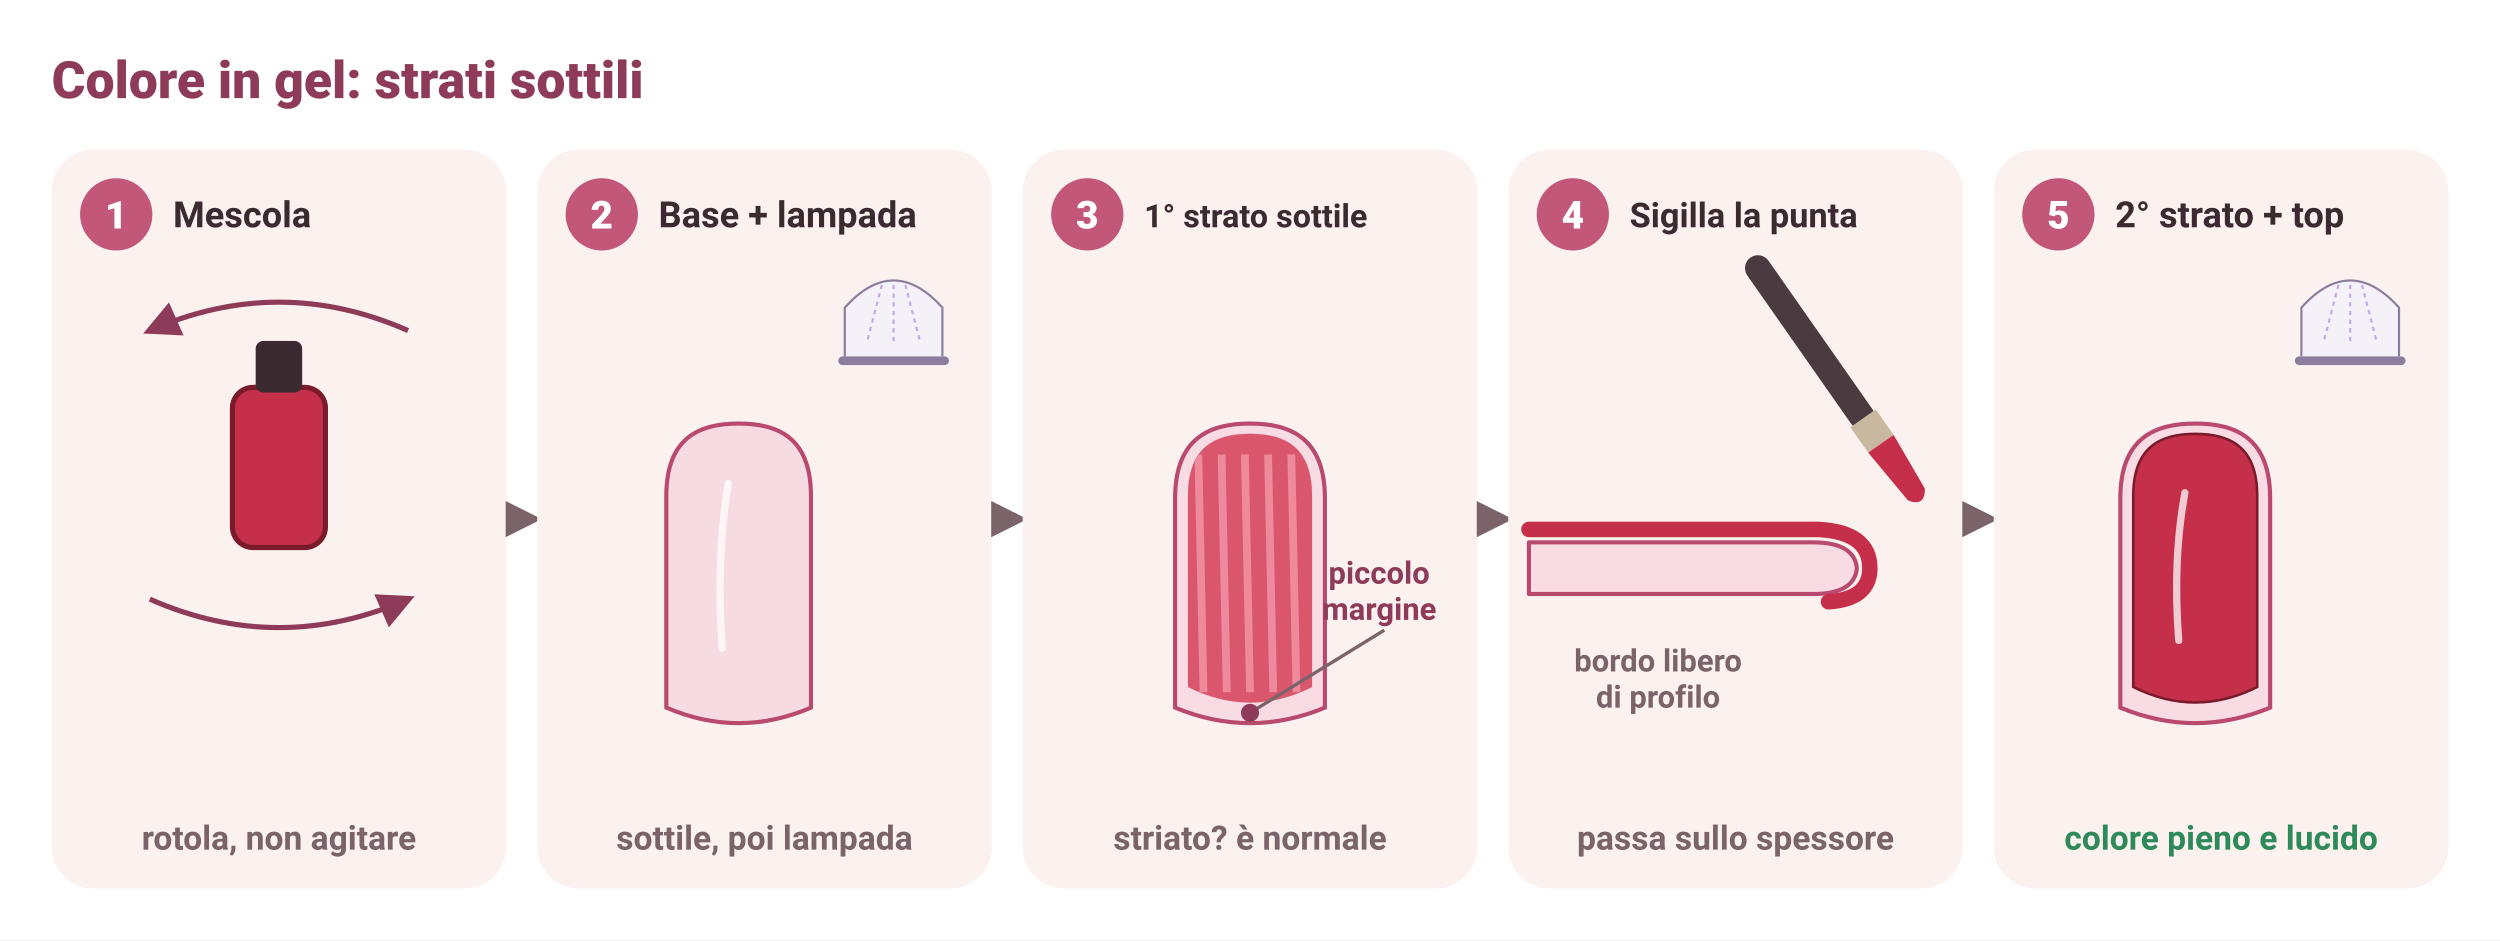
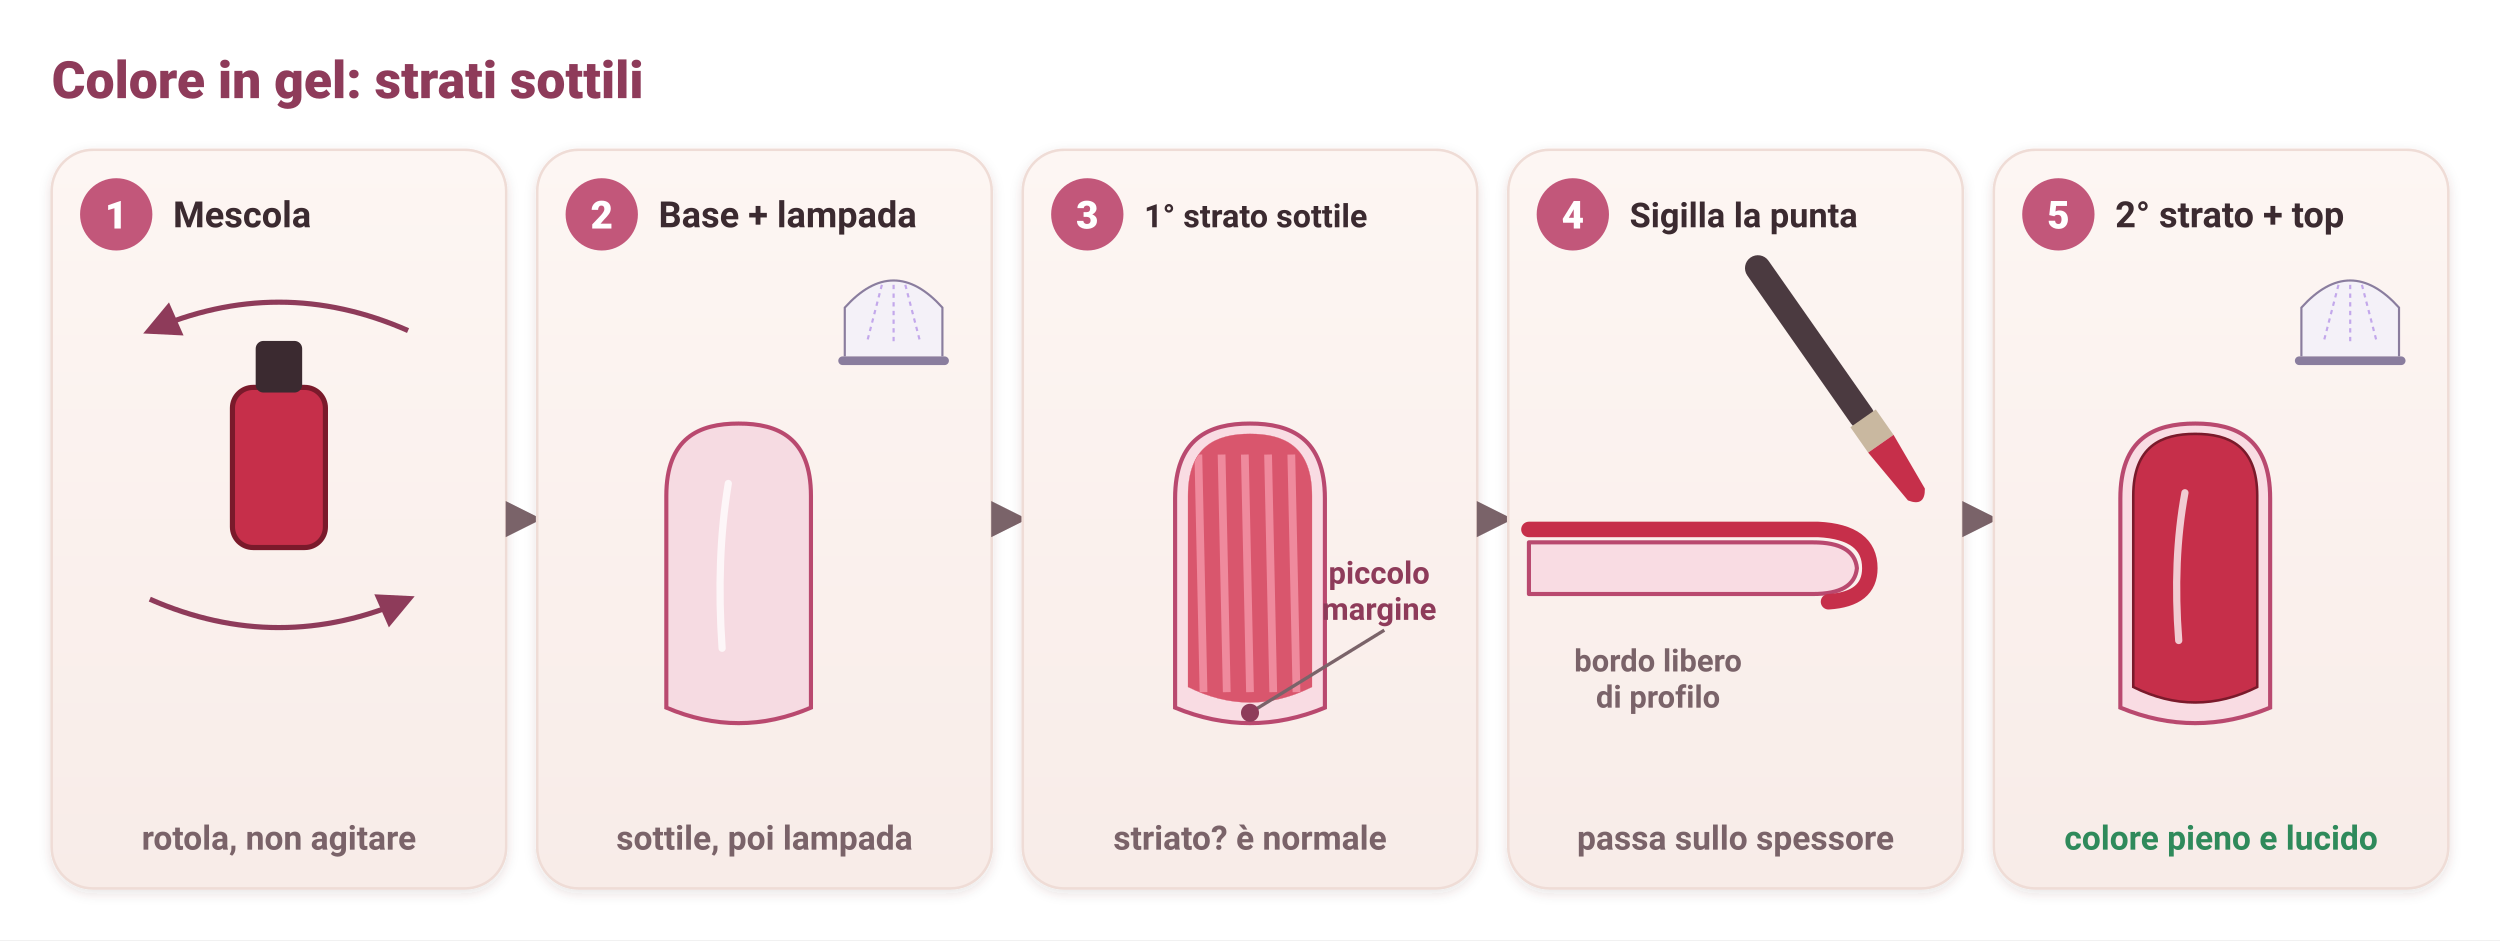
<svg xmlns="http://www.w3.org/2000/svg" viewBox="0 0 968 364" width="968" height="364" font-family="system-ui, -apple-system, 'Segoe UI', Roboto, Arial, sans-serif" role="img">
  <rect width="100%" height="100%" fill="#ffffff" />
+   <defs>
+     <linearGradient id="nxPanel" x1="0" y1="0" x2="0" y2="1">
+       <stop offset="0" stop-color="#fdf6f3" />
+       <stop offset="1" stop-color="#f8ece8" />
+     </linearGradient>
+     <filter id="nxSh" x="-5%" y="-5%" width="110%" height="115%">
+       <feDropShadow dx="0" dy="1.5" stdDeviation="2.2" flood-color="#5a2a3a" flood-opacity=".13" />
+     </filter>
+   </defs>
  <defs>
    <marker id="ar" viewBox="0 0 10 10" refX="8" refY="5" markerWidth="7" markerHeight="7" orient="auto-start-reverse">
      <path d="M0,0 L10,5 L0,10 z" fill="#8e3b5a" />
    </marker>
    <marker id="arw" viewBox="0 0 10 10" refX="8" refY="5" markerWidth="7" markerHeight="7" orient="auto-start-reverse">
      <path d="M0,0 L10,5 L0,10 z" fill="#7a6369" />
    </marker>
  </defs>
  <text x="20.0" y="38.0" font-size="20" text-anchor="start" font-weight="800" fill="#8e3b5a">Colore in gel: strati sottili</text>
  <defs>
    <clipPath id="dk82">
      <rect x="20" y="58" width="176" height="286" rx="16" />
    </clipPath>
  </defs>
-   <rect x="20" y="58" width="176" height="286" rx="16" fill="#fbf1ee" />
+   <rect x="20" y="58" width="176" height="286" rx="16" fill="url(#nxPanel)" stroke="#efdcd6" stroke-width="1" filter="url(#nxSh)" />
  <g clip-path="url(#dk82)">
    <rect x="90.0" y="150.0" width="36.0" height="62.0" rx="8" fill="#c62f4a" stroke="#7a1a2b" stroke-width="2" />
    <rect x="99.0" y="132.0" width="18.0" height="20.0" rx="3" fill="#3b2a30" stroke="none" stroke-width="0" />
    <path d="M58.0,232.0 Q108.0,254.0 158.0,232.0" fill="none" stroke="#8e3b5a" stroke-width="2" marker-end="url(#ar)" />
    <path d="M158.0,128.0 Q108.0,106.0 58.0,128.0" fill="none" stroke="#8e3b5a" stroke-width="2" marker-end="url(#ar)" />
  </g>
  <circle cx="45" cy="83" r="14" fill="#c2577a" />
  <text x="45.0" y="88.5" font-size="15" text-anchor="middle" font-weight="800" fill="#fff">1</text>
  <text x="67.0" y="88.0" font-size="14.0" text-anchor="start" font-weight="700" fill="#3b2a30">Mescola</text>
  <text x="108.0" y="329.0" font-size="13.0" text-anchor="middle" font-weight="700" fill="#7a6369">rotola, non agitare</text>
  <line x1="197.0" y1="201.0" x2="207.0" y2="201.0" stroke="#7a6369" stroke-width="2" marker-end="url(#arw)" />
  <defs>
    <clipPath id="dk84">
      <rect x="208" y="58" width="176" height="286" rx="16" />
    </clipPath>
  </defs>
-   <rect x="208" y="58" width="176" height="286" rx="16" fill="#fbf1ee" />
+   <rect x="208" y="58" width="176" height="286" rx="16" fill="url(#nxPanel)" stroke="#efdcd6" stroke-width="1" filter="url(#nxSh)" />
  <g clip-path="url(#dk84)">
    <defs>
      <clipPath id="ns83">
        <path d="M258.0,274.0 L258.0,192.0 C258.0,169.6 270.6,164.0 286.0,164.0 C301.4,164.0 314.0,169.6 314.0,192.0 L314.0,274.0 Q286.0,286.0 258.0,274.0 Z" />
      </clipPath>
    </defs>
    <path d="M258.0,274.0 L258.0,192.0 C258.0,169.6 270.6,164.0 286.0,164.0 C301.4,164.0 314.0,169.6 314.0,192.0 L314.0,274.0 Q286.0,286.0 258.0,274.0 Z" fill="#f6dbe2" />
    <path d="M258.0,274.0 L258.0,192.0 C258.0,169.6 270.6,164.0 286.0,164.0 C301.4,164.0 314.0,169.6 314.0,192.0 L314.0,274.0 Q286.0,286.0 258.0,274.0 Z" fill="none" stroke="#b9496f" stroke-width="1.6" />
    <path d="M279.6,251.0 Q277.2,216.2 282.0,187.2" fill="none" stroke="#fff" stroke-width="2.8" stroke-linecap="round" stroke-linejoin="round" opacity=".75" />
    <g transform="translate(346.0,138.0) rotate(0.0) scale(0.420)">
      <path d="M-45.0,0.0 L-45.0,-45.0 Q0.0,-95.0 45.0,-45.0 L45.0,0.0" fill="#f4f1f8" stroke="#8a7d9e" stroke-width="2" />
      <line x1="-10.8" y1="-66.0" x2="-24.3" y2="-14.0" stroke="#9a6be0" stroke-width="2" opacity=".55" stroke-dasharray="4 4" />
      <line x1="0.0" y1="-66.0" x2="0.0" y2="-14.0" stroke="#9a6be0" stroke-width="2" opacity=".55" stroke-dasharray="4 4" />
      <line x1="10.8" y1="-66.0" x2="24.3" y2="-14.0" stroke="#9a6be0" stroke-width="2" opacity=".55" stroke-dasharray="4 4" />
      <rect x="-51.0" y="0.0" width="102.0" height="8" rx="4" fill="#8a7d9e" />
    </g>
  </g>
  <circle cx="233" cy="83" r="14" fill="#c2577a" />
  <text x="233.0" y="88.5" font-size="15" text-anchor="middle" font-weight="800" fill="#fff">2</text>
  <text x="255.0" y="88.0" font-size="14.0" text-anchor="start" font-weight="700" fill="#3b2a30">Base + lampada</text>
  <text x="296.0" y="329.0" font-size="13.0" text-anchor="middle" font-weight="700" fill="#7a6369">sottile, poi lampada</text>
  <line x1="385.0" y1="201.0" x2="395.0" y2="201.0" stroke="#7a6369" stroke-width="2" marker-end="url(#arw)" />
  <defs>
    <clipPath id="dk87">
      <rect x="396" y="58" width="176" height="286" rx="16" />
    </clipPath>
  </defs>
-   <rect x="396" y="58" width="176" height="286" rx="16" fill="#fbf1ee" />
+   <rect x="396" y="58" width="176" height="286" rx="16" fill="url(#nxPanel)" stroke="#efdcd6" stroke-width="1" filter="url(#nxSh)" />
  <g clip-path="url(#dk87)">
    <defs>
      <clipPath id="ns85">
        <path d="M455.0,274.0 L455.0,193.0 C455.0,169.8 468.1,164.0 484.0,164.0 C499.9,164.0 513.0,169.8 513.0,193.0 L513.0,274.0 Q484.0,286.0 455.0,274.0 Z" />
      </clipPath>
    </defs>
    <path d="M455.0,274.0 L455.0,193.0 C455.0,169.8 468.1,164.0 484.0,164.0 C499.9,164.0 513.0,169.8 513.0,193.0 L513.0,274.0 Q484.0,286.0 455.0,274.0 Z" fill="#f9dce3" />
    <path d="M455.0,274.0 L455.0,193.0 C455.0,169.8 468.1,164.0 484.0,164.0 C499.9,164.0 513.0,169.8 513.0,193.0 L513.0,274.0 Q484.0,286.0 455.0,274.0 Z" fill="none" stroke="#b9496f" stroke-width="1.6" />
    <defs>
      <clipPath id="ns86">
        <path d="M460.0,266.0 L460.0,192.0 C460.0,172.8 470.8,168.0 484.0,168.0 C497.2,168.0 508.0,172.8 508.0,192.0 L508.0,266.0 Q484.0,278.0 460.0,266.0 Z" />
      </clipPath>
    </defs>
    <path d="M460.0,266.0 L460.0,192.0 C460.0,172.8 470.8,168.0 484.0,168.0 C497.2,168.0 508.0,172.8 508.0,192.0 L508.0,266.0 Q484.0,278.0 460.0,266.0 Z" fill="#d9566d" />
    <line x1="466.0" y1="268.0" x2="464.0" y2="176.0" stroke="#ef8a9d" stroke-width="3" clip-path="url(#ns86)" />
    <line x1="475.0" y1="268.0" x2="473.0" y2="176.0" stroke="#ef8a9d" stroke-width="3" clip-path="url(#ns86)" />
    <line x1="484.0" y1="268.0" x2="482.0" y2="176.0" stroke="#ef8a9d" stroke-width="3" clip-path="url(#ns86)" />
    <line x1="493.0" y1="268.0" x2="491.0" y2="176.0" stroke="#ef8a9d" stroke-width="3" clip-path="url(#ns86)" />
    <line x1="502.0" y1="268.0" x2="500.0" y2="176.0" stroke="#ef8a9d" stroke-width="3" clip-path="url(#ns86)" />
    <path d="M460.0,266.0 L460.0,192.0 C460.0,172.8 470.8,168.0 484.0,168.0 C497.2,168.0 508.0,172.8 508.0,192.0 L508.0,266.0 Q484.0,278.0 460.0,266.0 Z" fill="none" stroke="#d9566d" stroke-width="0.1" />
    <line x1="484.0" y1="276.0" x2="536.0" y2="244.0" stroke="#7a6369" stroke-width="1.3" />
    <circle cx="484.0" cy="276.0" r="3.5" fill="#8e3b5a" />
    <text x="542.0" y="249.0" font-size="12" text-anchor="start" font-weight="600" fill="#3b2a30" />
    <text x="534.0" y="226.0" font-size="12" text-anchor="middle" font-weight="700" fill="#8e3b5a">piccolo</text>
    <text x="534.0" y="240.0" font-size="12" text-anchor="middle" font-weight="700" fill="#8e3b5a">margine</text>
  </g>
  <circle cx="421" cy="83" r="14" fill="#c2577a" />
  <text x="421.0" y="88.5" font-size="15" text-anchor="middle" font-weight="800" fill="#fff">3</text>
  <text x="443.0" y="88.0" font-size="12.5" text-anchor="start" font-weight="700" fill="#3b2a30">1° strato sottile</text>
  <text x="484.0" y="329.0" font-size="13.0" text-anchor="middle" font-weight="700" fill="#7a6369">striato? è normale</text>
  <line x1="573.0" y1="201.0" x2="583.0" y2="201.0" stroke="#7a6369" stroke-width="2" marker-end="url(#arw)" />
  <defs>
    <clipPath id="dk88">
      <rect x="584" y="58" width="176" height="286" rx="16" />
    </clipPath>
  </defs>
-   <rect x="584" y="58" width="176" height="286" rx="16" fill="#fbf1ee" />
+   <rect x="584" y="58" width="176" height="286" rx="16" fill="url(#nxPanel)" stroke="#efdcd6" stroke-width="1" filter="url(#nxSh)" />
  <g clip-path="url(#dk88)">
    <path d="M592.0,210.0 L702.0,210.0 Q718.0,210.0 719.0,220.0 Q718.0,230.0 702.0,230.0 L592.0,230.0 Z" fill="#f9dce3" stroke="#b9496f" stroke-width="1.6" stroke-linecap="round" stroke-linejoin="round" />
    <path d="M592.0,205.0 L704.0,205.0 Q724.0,206.0 724.0,220.0 Q724.0,232.0 708.0,233.0" fill="none" stroke="#c62f4a" stroke-width="6" stroke-linecap="round" stroke-linejoin="round" />
    <g transform="translate(734.0,180.0) rotate(-125.0)">
      <rect x="18" y="-5" width="80" height="10" rx="5" fill="#4b3a40" />
      <rect x="10" y="-6" width="12" height="12" fill="#c9b8a0" />
      <path d="M10,-6 L-14,-4 Q-20,0 -14,4 L10,6 Z" fill="#c62f4a" />
    </g>
    <text x="642.0" y="260.0" font-size="12" text-anchor="middle" font-weight="600" fill="#7a6369">bordo libero</text>
    <text x="642.0" y="274.0" font-size="12" text-anchor="middle" font-weight="600" fill="#7a6369">di profilo</text>
  </g>
  <circle cx="609" cy="83" r="14" fill="#c2577a" />
  <text x="609.0" y="88.5" font-size="15" text-anchor="middle" font-weight="800" fill="#fff">4</text>
  <text x="631.0" y="88.0" font-size="13.3" text-anchor="start" font-weight="700" fill="#3b2a30">Sigilla la punta</text>
  <text x="672.0" y="329.0" font-size="13.0" text-anchor="middle" font-weight="700" fill="#7a6369">passa sullo spessore</text>
  <line x1="761.0" y1="201.0" x2="771.0" y2="201.0" stroke="#7a6369" stroke-width="2" marker-end="url(#arw)" />
  <defs>
    <clipPath id="dk91">
      <rect x="772" y="58" width="176" height="286" rx="16" />
    </clipPath>
  </defs>
-   <rect x="772" y="58" width="176" height="286" rx="16" fill="#fbf1ee" />
+   <rect x="772" y="58" width="176" height="286" rx="16" fill="url(#nxPanel)" stroke="#efdcd6" stroke-width="1" filter="url(#nxSh)" />
  <g clip-path="url(#dk91)">
    <defs>
      <clipPath id="ns89">
        <path d="M821.0,274.0 L821.0,193.0 C821.0,169.8 834.0,164.0 850.0,164.0 C866.0,164.0 879.0,169.8 879.0,193.0 L879.0,274.0 Q850.0,286.0 821.0,274.0 Z" />
      </clipPath>
    </defs>
    <path d="M821.0,274.0 L821.0,193.0 C821.0,169.8 834.0,164.0 850.0,164.0 C866.0,164.0 879.0,169.8 879.0,193.0 L879.0,274.0 Q850.0,286.0 821.0,274.0 Z" fill="#f9dce3" />
    <path d="M821.0,274.0 L821.0,193.0 C821.0,169.8 834.0,164.0 850.0,164.0 C866.0,164.0 879.0,169.8 879.0,193.0 L879.0,274.0 Q850.0,286.0 821.0,274.0 Z" fill="none" stroke="#b9496f" stroke-width="1.6" />
    <defs>
      <clipPath id="ns90">
        <path d="M826.0,266.0 L826.0,192.0 C826.0,172.8 836.8,168.0 850.0,168.0 C863.2,168.0 874.0,172.8 874.0,192.0 L874.0,266.0 Q850.0,278.0 826.0,266.0 Z" />
      </clipPath>
    </defs>
    <path d="M826.0,266.0 L826.0,192.0 C826.0,172.8 836.8,168.0 850.0,168.0 C863.2,168.0 874.0,172.8 874.0,192.0 L874.0,266.0 Q850.0,278.0 826.0,266.0 Z" fill="#c62f4a" />
    <path d="M826.0,266.0 L826.0,192.0 C826.0,172.8 836.8,168.0 850.0,168.0 C863.2,168.0 874.0,172.8 874.0,192.0 L874.0,266.0 Q850.0,278.0 826.0,266.0 Z" fill="none" stroke="#7a1a2b" stroke-width="1" />
    <path d="M843.6,248.0 Q841.2,216.8 846.0,190.8" fill="none" stroke="#fff" stroke-width="2.8" stroke-linecap="round" stroke-linejoin="round" opacity=".75" />
    <g transform="translate(910.0,138.0) rotate(0.0) scale(0.420)">
      <path d="M-45.0,0.0 L-45.0,-45.0 Q0.0,-95.0 45.0,-45.0 L45.0,0.0" fill="#f4f1f8" stroke="#8a7d9e" stroke-width="2" />
      <line x1="-10.8" y1="-66.0" x2="-24.3" y2="-14.0" stroke="#9a6be0" stroke-width="2" opacity=".55" stroke-dasharray="4 4" />
      <line x1="0.0" y1="-66.0" x2="0.0" y2="-14.0" stroke="#9a6be0" stroke-width="2" opacity=".55" stroke-dasharray="4 4" />
      <line x1="10.8" y1="-66.0" x2="24.3" y2="-14.0" stroke="#9a6be0" stroke-width="2" opacity=".55" stroke-dasharray="4 4" />
      <rect x="-51.0" y="0.0" width="102.0" height="8" rx="4" fill="#8a7d9e" />
    </g>
  </g>
  <circle cx="797" cy="83" r="14" fill="#c2577a" />
  <text x="797.0" y="88.5" font-size="15" text-anchor="middle" font-weight="800" fill="#fff">5</text>
  <text x="819.0" y="88.0" font-size="14.0" text-anchor="start" font-weight="700" fill="#3b2a30">2° strato + top</text>
  <text x="860.0" y="329.0" font-size="13.0" text-anchor="middle" font-weight="700" fill="#2f8a5b">colore pieno e lucido</text>
</svg>
